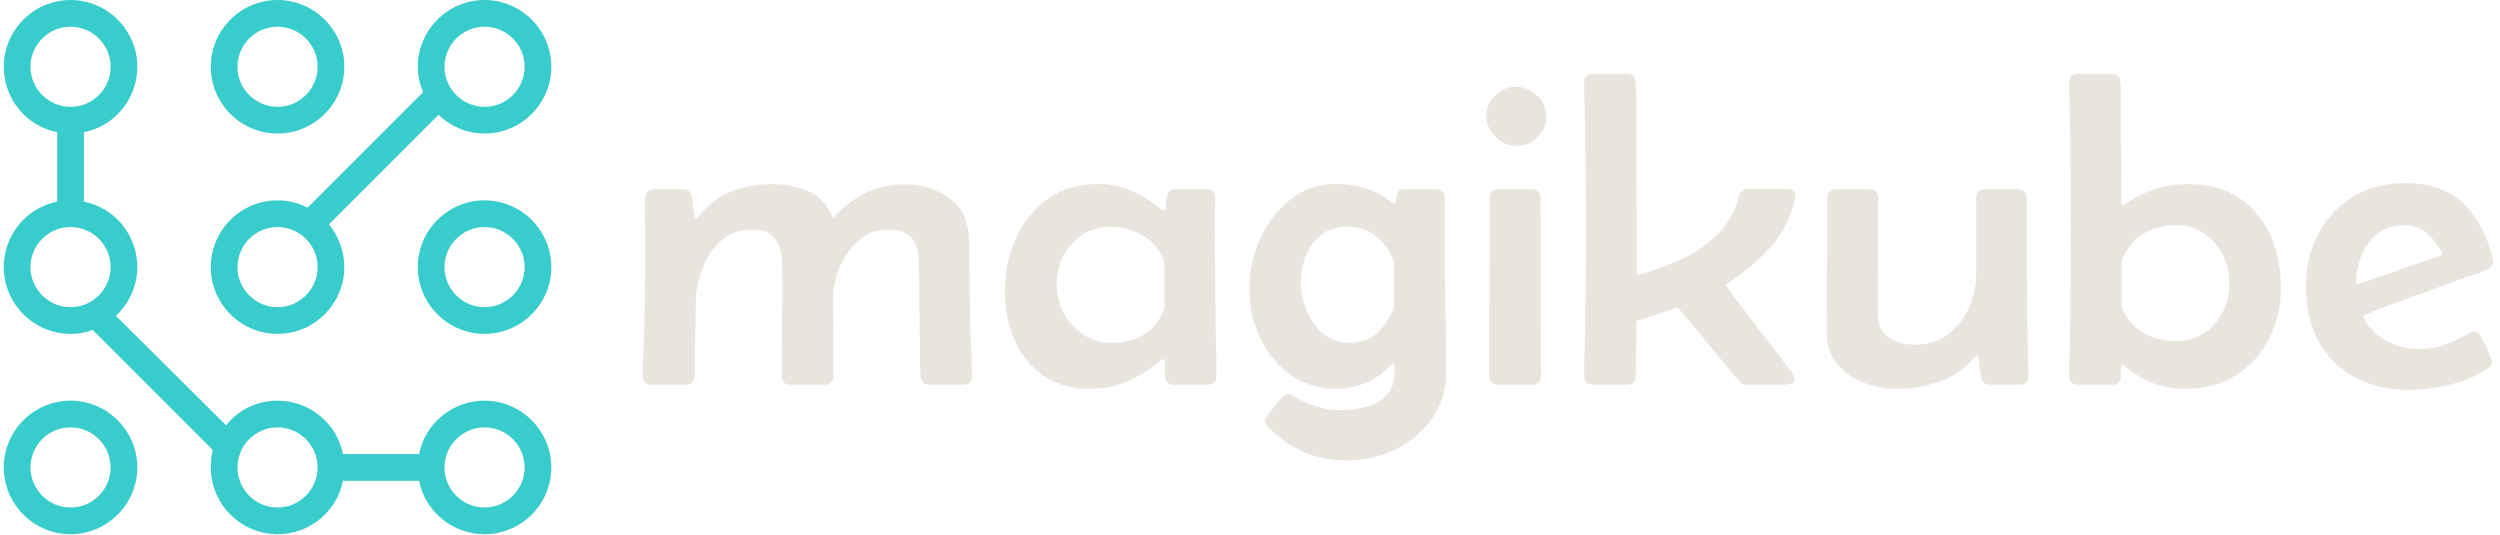
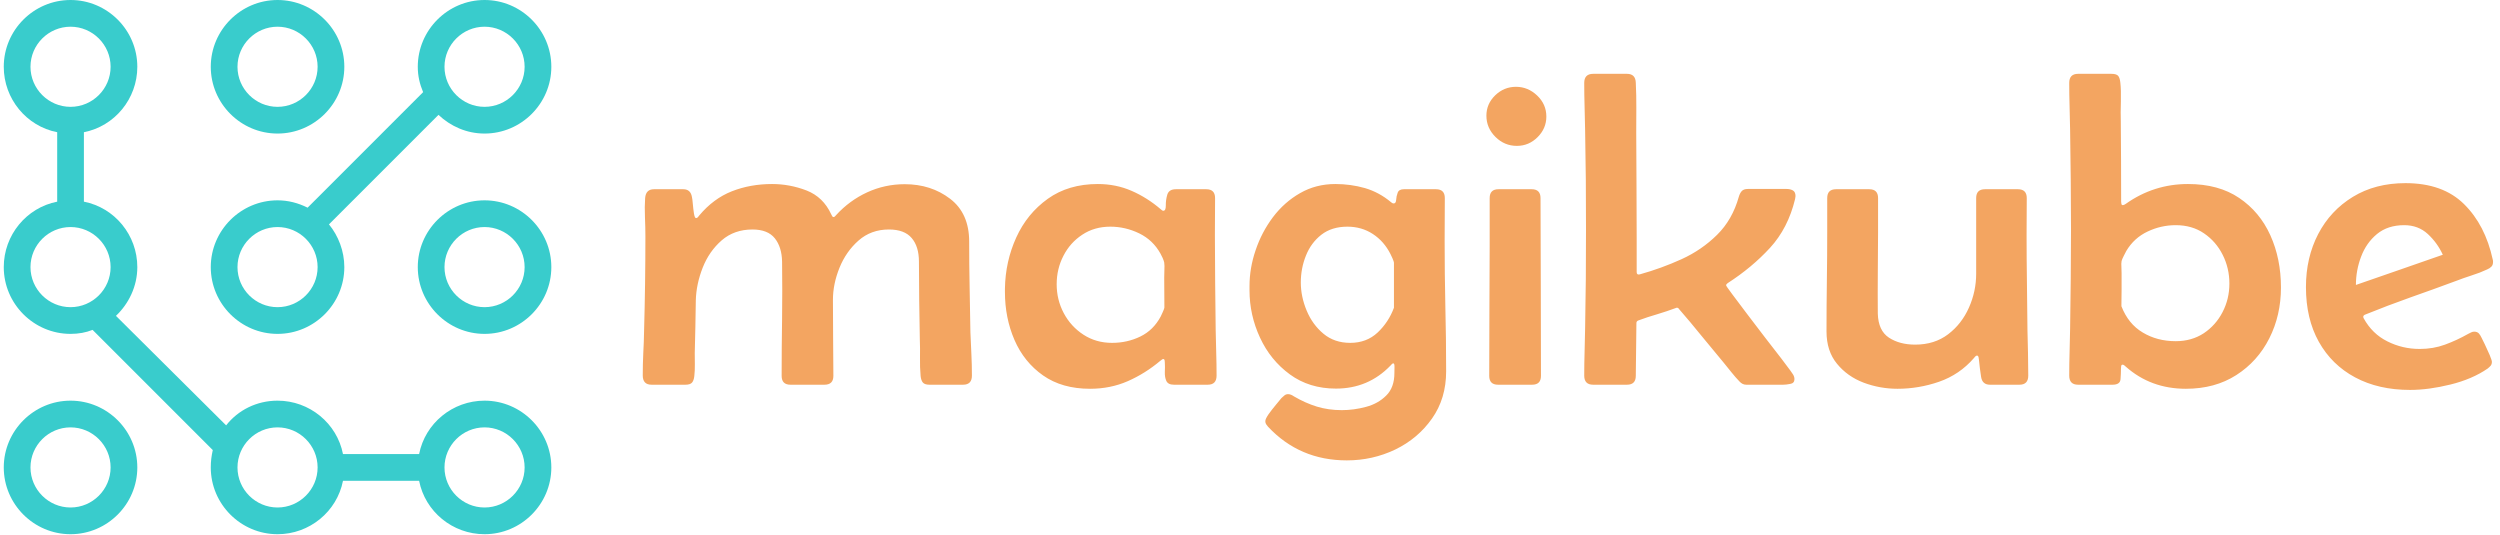
<svg xmlns="http://www.w3.org/2000/svg" version="1.1" width="1500" height="321" viewBox="0 0 1500 321">
  <g transform="matrix(1,0,0,1,-0.9090909,-0.2353392)">
    <svg viewBox="0 0 396 85" data-background-color="#14293a" preserveAspectRatio="xMidYMid meet" height="321" width="1500">
      <g id="tight-bounds" transform="matrix(1,0,0,1,0.24,0.06231724)">
        <svg viewBox="0 0 395.52 84.875" height="84.875" width="395.52">
          <g>
            <svg viewBox="0 0 532.052 114.174" height="84.875" width="395.52">
              <g transform="matrix(1,0,0,1,136.5317,15.77947)">
                <svg viewBox="0 0 395.52 82.615" height="82.615" width="395.52">
                  <g id="textblocktransform">
                    <svg viewBox="0 0 395.52 82.615" height="82.615" width="395.52" id="textblock">
                      <g>
                        <svg viewBox="0 0 395.52 82.615" height="82.615" width="395.52">
                          <g transform="matrix(1,0,0,1,0,0)">
-                             <svg width="395.52" viewBox="2.34 -35.21 209.56 43.78" height="82.615" data-palette-color="#e9e4de">
-                               <path d="M3.61-22.14L3.61-22.14 6.93-22.14Q7.76-22.14 7.91-21.26L7.91-21.26Q7.96-21.07 8.01-20.48 8.06-19.9 8.14-19.38 8.23-18.87 8.37-18.87L8.37-18.87Q8.5-18.87 8.59-18.98 8.69-19.09 8.74-19.17L8.74-19.17Q10.35-21.09 12.44-21.91 14.53-22.73 16.99-22.73L16.99-22.73Q18.99-22.73 20.89-22 22.78-21.26 23.68-19.31L23.68-19.31Q23.73-19.24 23.78-19.12 23.83-18.99 23.95-18.99L23.95-18.99Q24.05-18.99 24.12-19.08 24.19-19.17 24.24-19.21L24.24-19.21Q25.76-20.87 27.76-21.79 29.76-22.71 32.01-22.71L32.01-22.71Q34.99-22.71 37.15-21.06 39.31-19.41 39.31-16.21L39.31-16.21Q39.31-13.65 39.36-11.07 39.4-8.5 39.45-5.93L39.45-5.93Q39.5-4.71 39.56-3.48 39.62-2.25 39.62-1.03L39.62-1.03Q39.62 0 38.62 0L38.62 0 34.81 0Q34.28 0 34.07-0.24 33.86-0.49 33.81-0.98L33.81-0.98Q33.72-2 33.74-3.06 33.76-4.13 33.72-5.15L33.72-5.15Q33.69-7.35 33.65-9.55 33.62-11.74 33.62-13.94L33.62-13.94Q33.62-15.65 32.8-16.61 31.98-17.58 30.22-17.58L30.22-17.58Q28.2-17.58 26.78-16.33 25.37-15.09 24.62-13.24 23.88-11.4 23.88-9.62L23.88-9.62Q23.88-7.47 23.9-5.32 23.93-3.17 23.93-1L23.93-1Q23.93 0 22.92 0L22.92 0 19.07 0Q18.07 0 18.07-1L18.07-1Q18.07-4.25 18.12-7.47 18.16-10.69 18.12-13.94L18.12-13.94Q18.09-15.58 17.3-16.58 16.5-17.58 14.77-17.58L14.77-17.58Q12.7-17.58 11.28-16.35 9.86-15.11 9.13-13.26 8.4-11.4 8.35-9.57L8.35-9.57Q8.33-8.08 8.3-6.59 8.28-5.1 8.23-3.59L8.23-3.59Q8.23-2.95 8.24-2.28 8.25-1.61 8.18-0.98L8.18-0.98Q8.13-0.49 7.92-0.24 7.71 0 7.18 0L7.18 0 3.34 0Q2.34 0 2.34-1.05L2.34-1.05Q2.34-2.32 2.4-3.58 2.47-4.83 2.49-6.1L2.49-6.1Q2.64-11.45 2.64-16.77L2.64-16.77Q2.64-17.77 2.59-18.97 2.54-20.17 2.61-21.14L2.61-21.14Q2.69-22.14 3.61-22.14ZM53 0.46L53 0.46Q49.83 0.46 47.68-1.05 45.53-2.56 44.44-5.07 43.36-7.57 43.36-10.5L43.36-10.5 43.36-10.89Q43.41-13.96 44.64-16.67 45.87-19.38 48.22-21.06 50.56-22.73 53.88-22.73L53.88-22.73Q55.93-22.73 57.7-21.96 59.47-21.19 61.01-19.87L61.01-19.87Q61.18-19.7 61.3-19.7L61.3-19.7Q61.59-19.7 61.58-20.31 61.57-20.92 61.75-21.53 61.94-22.14 62.72-22.14L62.72-22.14 66.16-22.14Q67.16-22.14 67.16-21.14L67.16-21.14Q67.16-20.09 67.15-19.04 67.14-17.99 67.14-16.94L67.14-16.94Q67.14-14.26 67.17-11.55 67.21-8.84 67.23-6.15L67.23-6.15Q67.26-4.88 67.29-3.6 67.33-2.32 67.33-1.03L67.33-1.03Q67.33 0 66.33 0L66.33 0 62.5 0Q61.84 0 61.64-0.43 61.45-0.85 61.47-1.44 61.5-2.03 61.47-2.49L61.47-2.49Q61.47-2.56 61.45-2.73 61.42-2.91 61.3-2.91L61.3-2.91Q61.2-2.91 61.12-2.83 61.03-2.76 60.96-2.71L60.96-2.71Q59.25-1.27 57.27-0.4 55.3 0.46 53 0.46ZM55.49-4.74L55.49-4.74Q57.22-4.74 58.7-5.46 60.18-6.18 61.01-7.74L61.01-7.74Q61.06-7.84 61.24-8.24 61.42-8.64 61.42-8.74L61.42-8.74Q61.42-9.59 61.41-10.45 61.4-11.3 61.4-12.13L61.4-12.13Q61.4-12.52 61.42-13 61.45-13.48 61.4-13.84L61.4-13.84Q61.37-14.01 61.22-14.36 61.06-14.7 60.98-14.84L60.98-14.84Q60.13-16.38 58.57-17.14 57-17.9 55.3-17.9L55.3-17.9Q53.49-17.9 52.12-16.99 50.75-16.09 49.99-14.61 49.22-13.13 49.22-11.38L49.22-11.38Q49.22-9.62 50.02-8.11 50.83-6.59 52.26-5.66 53.68-4.74 55.49-4.74ZM82.08 8.57L82.08 8.57Q76.73 8.57 73.16 4.76L73.16 4.76Q73.04 4.61 72.94 4.47 72.85 4.32 72.85 4.13L72.85 4.13Q72.85 3.88 73.22 3.34 73.6 2.81 74.06 2.26 74.51 1.71 74.68 1.51L74.68 1.51Q74.85 1.34 75.02 1.21 75.19 1.07 75.43 1.07L75.43 1.07Q75.63 1.07 75.79 1.15 75.95 1.22 76.09 1.32L76.09 1.32Q77.39 2.08 78.69 2.48 80 2.88 81.51 2.88L81.51 2.88Q82.88 2.88 84.25 2.51 85.62 2.15 86.54 1.23 87.47 0.32 87.47-1.32L87.47-1.32Q87.47-1.44 87.48-1.93 87.5-2.42 87.35-2.42L87.35-2.42Q87.25-2.42 87.17-2.32 87.08-2.22 87.03-2.17L87.03-2.17Q84.52 0.44 80.85 0.44L80.85 0.44Q77.83 0.44 75.63-1.17 73.43-2.78 72.25-5.33 71.06-7.89 71.06-10.69L71.06-10.69 71.06-11.18Q71.06-13.21 71.75-15.23 72.43-17.26 73.71-18.97 75-20.68 76.79-21.7 78.58-22.73 80.78-22.73L80.78-22.73Q82.51-22.73 84.13-22.27 85.74-21.8 87.08-20.68L87.08-20.68Q87.23-20.53 87.4-20.53L87.4-20.53Q87.64-20.53 87.67-20.94 87.69-21.34 87.84-21.74 87.98-22.14 88.54-22.14L88.54-22.14 92.18-22.14Q93.18-22.14 93.18-21.14L93.18-21.14Q93.18-19.95 93.17-18.73 93.16-17.5 93.16-16.28L93.16-16.28Q93.16-12.6 93.24-8.91 93.33-5.22 93.33-1.51L93.33-1.51Q93.33 1.56 91.73 3.83 90.13 6.1 87.57 7.34 85 8.57 82.08 8.57ZM82.47-4.74L82.47-4.74Q84.32-4.74 85.57-5.91 86.81-7.08 87.42-8.72L87.42-8.72 87.42-13.82Q87.42-13.92 87.25-14.32 87.08-14.72 87.03-14.79L87.03-14.79Q86.3-16.24 85.03-17.07 83.76-17.9 82.15-17.9L82.15-17.9Q80.37-17.9 79.19-16.98 78.02-16.06 77.45-14.62 76.87-13.18 76.87-11.57L76.87-11.57Q76.87-9.99 77.53-8.4 78.19-6.81 79.44-5.77 80.68-4.74 82.47-4.74ZM97.89-30.47L97.89-30.47Q97.89-31.81 98.89-32.78 99.89-33.74 101.24-33.74L101.24-33.74Q102.6-33.74 103.64-32.75 104.68-31.76 104.68-30.37L104.68-30.37Q104.68-29.03 103.69-28.04 102.7-27.05 101.34-27.05L101.34-27.05Q99.94-27.05 98.92-28.06 97.89-29.08 97.89-30.47ZM98.26-15.75L98.26-15.75 98.26-21.14Q98.26-22.14 99.26-22.14L99.26-22.14 103.02-22.14Q104.02-22.14 104.02-21.14L104.02-21.14Q104.02-16.11 104.05-11.07 104.07-6.03 104.07-1L104.07-1Q104.07 0 103.07 0L103.07 0 99.21 0Q98.21 0 98.21-1L98.21-1Q98.21-4.69 98.23-8.37 98.26-12.06 98.26-15.75ZM113.81 0L109.98 0Q108.97 0 108.97-1.03L108.97-1.03Q108.97-2.37 109.01-3.7 109.05-5.03 109.07-6.37L109.07-6.37Q109.12-9.18 109.15-11.99 109.17-14.79 109.17-17.6L109.17-17.6Q109.17-20.41 109.15-23.22 109.12-26.03 109.07-28.83L109.07-28.83Q109.05-30.18 109.01-31.51 108.97-32.84 108.97-34.18L108.97-34.18Q108.97-35.21 109.98-35.21L109.98-35.21 113.81-35.21Q114.78-35.21 114.81-34.2L114.81-34.2Q114.88-32.79 114.87-31.36 114.86-29.93 114.86-28.52L114.86-28.52Q114.88-25.54 114.89-22.55 114.91-19.56 114.91-16.58L114.91-16.58 114.91-12.77Q114.91-12.48 115.13-12.48L115.13-12.48Q115.22-12.48 115.27-12.5L115.27-12.5Q117.71-13.18 120-14.22 122.28-15.26 124.01-16.97 125.75-18.68 126.48-21.29L126.48-21.29Q126.6-21.7 126.82-21.94 127.04-22.17 127.5-22.17L127.5-22.17 131.9-22.17Q132.31-22.17 132.61-22 132.9-21.83 132.9-21.36L132.9-21.36Q132.9-21.26 132.85-21.02L132.85-21.02Q132.05-17.72 130.01-15.5 127.97-13.28 125.21-11.5L125.21-11.5Q125.04-11.38 125.04-11.25L125.04-11.25Q125.04-11.18 125.71-10.28 126.38-9.38 127.38-8.06 128.38-6.74 129.43-5.37 130.48-4 131.29-2.97 132.09-1.93 132.31-1.61L132.31-1.61Q132.46-1.42 132.62-1.16 132.78-0.9 132.78-0.63L132.78-0.63Q132.78-0.17 132.3-0.09 131.83 0 131.51 0L131.51 0 127.31 0Q126.89 0 126.55-0.37L126.55-0.37Q126.09-0.85 125.65-1.4 125.21-1.95 124.77-2.49L124.77-2.49Q123.5-4 122.24-5.55 120.99-7.1 119.69-8.59L119.69-8.59Q119.62-8.72 119.47-8.72L119.47-8.72Q119.4-8.72 119.35-8.69L119.35-8.69Q118.3-8.3 117.23-7.98 116.15-7.67 115.1-7.28L115.1-7.28Q114.88-7.2 114.88-6.98L114.88-6.98 114.81-1Q114.81 0 113.81 0L113.81 0ZM158.26 0L154.92 0Q154.06 0 153.92-0.88L153.92-0.88Q153.84-1.37 153.78-1.87 153.72-2.37 153.67-2.86L153.67-2.86Q153.67-2.93 153.63-3.11 153.58-3.3 153.45-3.3L153.45-3.3Q153.36-3.3 153.25-3.19 153.14-3.08 153.09-3L153.09-3Q151.48-1.15 149.17-0.34 146.86 0.46 144.45 0.46L144.45 0.46Q142.47 0.46 140.62-0.23 138.78-0.93 137.6-2.37 136.41-3.81 136.41-6.03L136.41-6.03Q136.41-8.86 136.45-11.71 136.49-14.55 136.49-17.36L136.49-17.36 136.49-21.14Q136.49-22.14 137.49-22.14L137.49-22.14 141.25-22.14Q142.25-22.14 142.25-21.14L142.25-21.14 142.25-17.31Q142.25-15.01 142.22-12.7 142.2-10.38 142.22-8.06L142.22-8.06Q142.27-6.13 143.48-5.33 144.69-4.54 146.45-4.54L146.45-4.54Q148.64-4.54 150.18-5.71 151.72-6.88 152.54-8.73 153.36-10.57 153.36-12.57L153.36-12.57 153.36-21.14Q153.36-22.14 154.36-22.14L154.36-22.14 158.09-22.14Q159.09-22.14 159.09-21.14L159.09-21.14Q159.09-20.09 159.08-19.04 159.07-17.99 159.07-16.94L159.07-16.94Q159.07-14.26 159.11-11.55 159.14-8.84 159.17-6.15L159.17-6.15Q159.19-4.88 159.23-3.6 159.26-2.32 159.26-1.03L159.26-1.03Q159.26 0 158.26 0L158.26 0ZM187.88-11.01L187.88-11.01Q187.88-7.86 186.56-5.25 185.24-2.64 182.82-1.09 180.4 0.46 177.11 0.46L177.11 0.46Q173.13 0.46 170.3-2.05L170.3-2.05Q170.22-2.1 170.14-2.19 170.05-2.27 169.93-2.27L169.93-2.27Q169.81-2.27 169.78-2.09 169.76-1.9 169.76-1.83L169.76-1.83Q169.76-1.25 169.71-0.62 169.66 0 168.81 0L168.81 0 164.9 0Q163.9 0 163.9-1.03L163.9-1.03Q163.9-2.37 163.94-3.7 163.97-5.03 164-6.37L164-6.37Q164.05-9.18 164.07-11.99 164.1-14.79 164.1-17.6L164.1-17.6Q164.1-20.41 164.07-23.22 164.05-26.03 164-28.83L164-28.83Q163.97-30.18 163.94-31.51 163.9-32.84 163.9-34.18L163.9-34.18Q163.9-35.21 164.9-35.21L164.9-35.21 168.69-35.21Q169.27-35.21 169.46-34.96 169.64-34.72 169.69-34.2L169.69-34.2Q169.78-33.42 169.75-32.08 169.71-30.74 169.74-29.86L169.74-29.86Q169.76-27.56 169.77-25.29 169.78-23.02 169.78-20.73L169.78-20.73Q169.78-20.63 169.81-20.48 169.83-20.34 169.98-20.34L169.98-20.34Q170.1-20.34 170.3-20.48L170.3-20.48Q173.47-22.73 177.35-22.73L177.35-22.73Q180.82-22.73 183.15-21.15 185.48-19.58 186.68-16.92 187.88-14.26 187.88-11.01ZM175.96-4.93L175.96-4.93Q177.77-4.93 179.14-5.83 180.5-6.74 181.27-8.23 182.04-9.72 182.04-11.45L182.04-11.45Q182.04-13.21 181.28-14.71 180.53-16.21 179.17-17.14 177.82-18.07 175.96-18.07L175.96-18.07Q174.3-18.07 172.78-17.35 171.25-16.63 170.37-15.16L170.37-15.16Q170.27-14.99 170.08-14.6 169.88-14.21 169.83-14.01L169.83-14.01Q169.78-13.72 169.81-13.33 169.83-12.94 169.83-12.62L169.83-12.62Q169.83-11.69 169.83-10.75 169.83-9.81 169.81-8.89L169.81-8.89Q170.59-6.88 172.23-5.91 173.86-4.93 175.96-4.93ZM202.5 0.59L202.5 0.59Q198.93 0.59 196.28-0.83 193.63-2.25 192.17-4.86 190.71-7.47 190.71-11.06L190.71-11.06Q190.71-14.4 192.1-17.07 193.49-19.73 196.03-21.28 198.57-22.83 201.98-22.83L201.98-22.83Q206.21-22.83 208.61-20.46 211.02-18.09 211.87-14.16L211.87-14.16Q211.9-14.09 211.9-13.92L211.9-13.92Q211.9-13.55 211.71-13.37 211.53-13.18 211.24-13.06L211.24-13.06Q210.41-12.67 209.48-12.38 208.55-12.08 207.67-11.74L207.67-11.74Q205.11-10.79 202.52-9.88 199.93-8.96 197.39-7.93L197.39-7.93Q197.2-7.84 197.2-7.69L197.2-7.69Q197.2-7.62 197.25-7.52L197.25-7.52Q198.22-5.76 199.93-4.91 201.64-4.05 203.6-4.05L203.6-4.05Q205.13-4.05 206.46-4.54 207.8-5.03 209.09-5.76L209.09-5.76Q209.26-5.86 209.43-5.93 209.6-6.01 209.77-6.01L209.77-6.01Q210.11-6.01 210.3-5.8 210.48-5.59 210.6-5.32L210.6-5.32Q210.7-5.15 210.98-4.55 211.26-3.96 211.52-3.36 211.77-2.76 211.77-2.59L211.77-2.59Q211.77-2.32 211.63-2.15 211.48-1.98 211.29-1.83L211.29-1.83Q209.55-0.63 207.07-0.02 204.6 0.59 202.5 0.59ZM196.37-11.3L196.37-11.3Q198.84-12.16 201.3-13.01 203.77-13.87 206.21-14.72L206.21-14.72Q205.6-16.06 204.51-17.07 203.42-18.07 201.84-18.07L201.84-18.07Q199.98-18.07 198.76-17.07 197.54-16.06 196.96-14.51 196.37-12.96 196.37-11.3Z" opacity="1" transform="matrix(1,0,0,1,0,0)" fill="#e9e4de" class="wordmark-text-0" data-fill-palette-color="primary" id="text-0" />
+                             <svg width="395.52" viewBox="2.34 -35.21 209.56 43.78" height="82.615" data-palette-color="#f3a561">
+                               <path d="M3.61-22.14L3.61-22.14 6.93-22.14Q7.76-22.14 7.91-21.26L7.91-21.26Q7.96-21.07 8.01-20.48 8.06-19.9 8.14-19.38 8.23-18.87 8.37-18.87L8.37-18.87Q8.5-18.87 8.59-18.98 8.69-19.09 8.74-19.17L8.74-19.17Q10.35-21.09 12.44-21.91 14.53-22.73 16.99-22.73L16.99-22.73Q18.99-22.73 20.89-22 22.78-21.26 23.68-19.31L23.68-19.31Q23.73-19.24 23.78-19.12 23.83-18.99 23.95-18.99L23.95-18.99Q24.05-18.99 24.12-19.08 24.19-19.17 24.24-19.21L24.24-19.21Q25.76-20.87 27.76-21.79 29.76-22.71 32.01-22.71L32.01-22.71Q34.99-22.71 37.15-21.06 39.31-19.41 39.31-16.21L39.31-16.21Q39.31-13.65 39.36-11.07 39.4-8.5 39.45-5.93L39.45-5.93Q39.5-4.71 39.56-3.48 39.62-2.25 39.62-1.03L39.62-1.03Q39.62 0 38.62 0L38.62 0 34.81 0Q34.28 0 34.07-0.24 33.86-0.49 33.81-0.98L33.81-0.98Q33.72-2 33.74-3.06 33.76-4.13 33.72-5.15L33.72-5.15Q33.69-7.35 33.65-9.55 33.62-11.74 33.62-13.94L33.62-13.94Q33.62-15.65 32.8-16.61 31.98-17.58 30.22-17.58L30.22-17.58Q28.2-17.58 26.78-16.33 25.37-15.09 24.62-13.24 23.88-11.4 23.88-9.62L23.88-9.62Q23.88-7.47 23.9-5.32 23.93-3.17 23.93-1L23.93-1Q23.93 0 22.92 0L22.92 0 19.07 0Q18.07 0 18.07-1L18.07-1Q18.07-4.25 18.12-7.47 18.16-10.69 18.12-13.94L18.12-13.94Q18.09-15.58 17.3-16.58 16.5-17.58 14.77-17.58L14.77-17.58Q12.7-17.58 11.28-16.35 9.86-15.11 9.13-13.26 8.4-11.4 8.35-9.57L8.35-9.57Q8.33-8.08 8.3-6.59 8.28-5.1 8.23-3.59L8.23-3.59Q8.23-2.95 8.24-2.28 8.25-1.61 8.18-0.98L8.18-0.98Q8.13-0.49 7.92-0.24 7.71 0 7.18 0L7.18 0 3.34 0Q2.34 0 2.34-1.05L2.34-1.05Q2.34-2.32 2.4-3.58 2.47-4.83 2.49-6.1L2.49-6.1Q2.64-11.45 2.64-16.77L2.64-16.77Q2.64-17.77 2.59-18.97 2.54-20.17 2.61-21.14L2.61-21.14Q2.69-22.14 3.61-22.14ZM53 0.46L53 0.46Q49.83 0.46 47.68-1.05 45.53-2.56 44.44-5.07 43.36-7.57 43.36-10.5L43.36-10.5 43.36-10.89Q43.41-13.96 44.64-16.67 45.87-19.38 48.22-21.06 50.56-22.73 53.88-22.73L53.88-22.73Q55.93-22.73 57.7-21.96 59.47-21.19 61.01-19.87L61.01-19.87Q61.18-19.7 61.3-19.7L61.3-19.7Q61.59-19.7 61.58-20.31 61.57-20.92 61.75-21.53 61.94-22.14 62.72-22.14L62.72-22.14 66.16-22.14Q67.16-22.14 67.16-21.14L67.16-21.14Q67.16-20.09 67.15-19.04 67.14-17.99 67.14-16.94L67.14-16.94Q67.14-14.26 67.17-11.55 67.21-8.84 67.23-6.15L67.23-6.15Q67.26-4.88 67.29-3.6 67.33-2.32 67.33-1.03L67.33-1.03Q67.33 0 66.33 0L66.33 0 62.5 0Q61.84 0 61.64-0.43 61.45-0.85 61.47-1.44 61.5-2.03 61.47-2.49L61.47-2.49Q61.47-2.56 61.45-2.73 61.42-2.91 61.3-2.91L61.3-2.91Q61.2-2.91 61.12-2.83 61.03-2.76 60.96-2.71L60.96-2.71Q59.25-1.27 57.27-0.4 55.3 0.46 53 0.46ZM55.49-4.74L55.49-4.74Q57.22-4.74 58.7-5.46 60.18-6.18 61.01-7.74L61.01-7.74Q61.06-7.84 61.24-8.24 61.42-8.64 61.42-8.74L61.42-8.74Q61.42-9.59 61.41-10.45 61.4-11.3 61.4-12.13L61.4-12.13Q61.4-12.52 61.42-13 61.45-13.48 61.4-13.84L61.4-13.84Q61.37-14.01 61.22-14.36 61.06-14.7 60.98-14.84L60.98-14.84Q60.13-16.38 58.57-17.14 57-17.9 55.3-17.9L55.3-17.9Q53.49-17.9 52.12-16.99 50.75-16.09 49.99-14.61 49.22-13.13 49.22-11.38L49.22-11.38Q49.22-9.62 50.02-8.11 50.83-6.59 52.26-5.66 53.68-4.74 55.49-4.74ZM82.08 8.57L82.08 8.57Q76.73 8.57 73.16 4.76L73.16 4.76Q73.04 4.61 72.94 4.47 72.85 4.32 72.85 4.13L72.85 4.13Q72.85 3.88 73.22 3.34 73.6 2.81 74.06 2.26 74.51 1.71 74.68 1.51L74.68 1.51Q74.85 1.34 75.02 1.21 75.19 1.07 75.43 1.07L75.43 1.07Q75.63 1.07 75.79 1.15 75.95 1.22 76.09 1.32L76.09 1.32Q77.39 2.08 78.69 2.48 80 2.88 81.51 2.88L81.51 2.88Q82.88 2.88 84.25 2.51 85.62 2.15 86.54 1.23 87.47 0.32 87.47-1.32L87.47-1.32Q87.47-1.44 87.48-1.93 87.5-2.42 87.35-2.42L87.35-2.42Q87.25-2.42 87.17-2.32 87.08-2.22 87.03-2.17L87.03-2.17Q84.52 0.44 80.85 0.44L80.85 0.44Q77.83 0.44 75.63-1.17 73.43-2.78 72.25-5.33 71.06-7.89 71.06-10.69L71.06-10.69 71.06-11.18Q71.06-13.21 71.75-15.23 72.43-17.26 73.71-18.97 75-20.68 76.79-21.7 78.58-22.73 80.78-22.73L80.78-22.73Q82.51-22.73 84.13-22.27 85.74-21.8 87.08-20.68L87.08-20.68Q87.23-20.53 87.4-20.53L87.4-20.53Q87.64-20.53 87.67-20.94 87.69-21.34 87.84-21.74 87.98-22.14 88.54-22.14L88.54-22.14 92.18-22.14Q93.18-22.14 93.18-21.14L93.18-21.14Q93.18-19.95 93.17-18.73 93.16-17.5 93.16-16.28L93.16-16.28Q93.16-12.6 93.24-8.91 93.33-5.22 93.33-1.51L93.33-1.51Q93.33 1.56 91.73 3.83 90.13 6.1 87.57 7.34 85 8.57 82.08 8.57ZM82.47-4.74L82.47-4.74Q84.32-4.74 85.57-5.91 86.81-7.08 87.42-8.72L87.42-8.72 87.42-13.82Q87.42-13.92 87.25-14.32 87.08-14.72 87.03-14.79L87.03-14.79Q86.3-16.24 85.03-17.07 83.76-17.9 82.15-17.9L82.15-17.9Q80.37-17.9 79.19-16.98 78.02-16.06 77.45-14.62 76.87-13.18 76.87-11.57L76.87-11.57Q76.87-9.99 77.53-8.4 78.19-6.81 79.44-5.77 80.68-4.74 82.47-4.74ZM97.89-30.47L97.89-30.47Q97.89-31.81 98.89-32.78 99.89-33.74 101.24-33.74L101.24-33.74Q102.6-33.74 103.64-32.75 104.68-31.76 104.68-30.37L104.68-30.37Q104.68-29.03 103.69-28.04 102.7-27.05 101.34-27.05L101.34-27.05Q99.94-27.05 98.92-28.06 97.89-29.08 97.89-30.47ZM98.26-15.75L98.26-15.75 98.26-21.14Q98.26-22.14 99.26-22.14L99.26-22.14 103.02-22.14Q104.02-22.14 104.02-21.14L104.02-21.14Q104.02-16.11 104.05-11.07 104.07-6.03 104.07-1L104.07-1Q104.07 0 103.07 0L103.07 0 99.21 0Q98.21 0 98.21-1L98.21-1Q98.21-4.69 98.23-8.37 98.26-12.06 98.26-15.75ZM113.81 0L109.98 0Q108.97 0 108.97-1.03L108.97-1.03Q108.97-2.37 109.01-3.7 109.05-5.03 109.07-6.37L109.07-6.37Q109.12-9.18 109.15-11.99 109.17-14.79 109.17-17.6L109.17-17.6Q109.17-20.41 109.15-23.22 109.12-26.03 109.07-28.83L109.07-28.83Q109.05-30.18 109.01-31.51 108.97-32.84 108.97-34.18L108.97-34.18Q108.97-35.21 109.98-35.21L109.98-35.21 113.81-35.21Q114.78-35.21 114.81-34.2L114.81-34.2Q114.88-32.79 114.87-31.36 114.86-29.93 114.86-28.52L114.86-28.52Q114.88-25.54 114.89-22.55 114.91-19.56 114.91-16.58L114.91-16.58 114.91-12.77Q114.91-12.48 115.13-12.48L115.13-12.48Q115.22-12.48 115.27-12.5L115.27-12.5Q117.71-13.18 120-14.22 122.28-15.26 124.01-16.97 125.75-18.68 126.48-21.29L126.48-21.29Q126.6-21.7 126.82-21.94 127.04-22.17 127.5-22.17L127.5-22.17 131.9-22.17Q132.31-22.17 132.61-22 132.9-21.83 132.9-21.36L132.9-21.36Q132.9-21.26 132.85-21.02L132.85-21.02Q132.05-17.72 130.01-15.5 127.97-13.28 125.21-11.5L125.21-11.5Q125.04-11.38 125.04-11.25L125.04-11.25Q125.04-11.18 125.71-10.28 126.38-9.38 127.38-8.06 128.38-6.74 129.43-5.37 130.48-4 131.29-2.97 132.09-1.93 132.31-1.61L132.31-1.61Q132.46-1.42 132.62-1.16 132.78-0.9 132.78-0.63L132.78-0.63Q132.78-0.17 132.3-0.09 131.83 0 131.51 0L131.51 0 127.31 0Q126.89 0 126.55-0.37L126.55-0.37Q126.09-0.85 125.65-1.4 125.21-1.95 124.77-2.49L124.77-2.49Q123.5-4 122.24-5.55 120.99-7.1 119.69-8.59L119.69-8.59Q119.62-8.72 119.47-8.72L119.47-8.72Q119.4-8.72 119.35-8.69L119.35-8.69Q118.3-8.3 117.23-7.98 116.15-7.67 115.1-7.28L115.1-7.28Q114.88-7.2 114.88-6.98L114.88-6.98 114.81-1Q114.81 0 113.81 0L113.81 0ZM158.26 0L154.92 0Q154.06 0 153.92-0.88L153.92-0.88Q153.84-1.37 153.78-1.87 153.72-2.37 153.67-2.86L153.67-2.86Q153.67-2.93 153.63-3.11 153.58-3.3 153.45-3.3L153.45-3.3Q153.36-3.3 153.25-3.19 153.14-3.08 153.09-3L153.09-3Q151.48-1.15 149.17-0.34 146.86 0.46 144.45 0.46L144.45 0.46Q142.47 0.46 140.62-0.23 138.78-0.93 137.6-2.37 136.41-3.81 136.41-6.03L136.41-6.03Q136.41-8.86 136.45-11.71 136.49-14.55 136.49-17.36L136.49-17.36 136.49-21.14Q136.49-22.14 137.49-22.14L137.49-22.14 141.25-22.14Q142.25-22.14 142.25-21.14L142.25-21.14 142.25-17.31Q142.25-15.01 142.22-12.7 142.2-10.38 142.22-8.06L142.22-8.06Q142.27-6.13 143.48-5.33 144.69-4.54 146.45-4.54L146.45-4.54Q148.64-4.54 150.18-5.71 151.72-6.88 152.54-8.73 153.36-10.57 153.36-12.57L153.36-12.57 153.36-21.14Q153.36-22.14 154.36-22.14L154.36-22.14 158.09-22.14Q159.09-22.14 159.09-21.14L159.09-21.14Q159.09-20.09 159.08-19.04 159.07-17.99 159.07-16.94L159.07-16.94Q159.07-14.26 159.11-11.55 159.14-8.84 159.17-6.15L159.17-6.15Q159.19-4.88 159.23-3.6 159.26-2.32 159.26-1.03L159.26-1.03Q159.26 0 158.26 0L158.26 0ZM187.88-11.01L187.88-11.01Q187.88-7.86 186.56-5.25 185.24-2.64 182.82-1.09 180.4 0.46 177.11 0.46L177.11 0.46Q173.13 0.46 170.3-2.05L170.3-2.05Q170.22-2.1 170.14-2.19 170.05-2.27 169.93-2.27L169.93-2.27Q169.81-2.27 169.78-2.09 169.76-1.9 169.76-1.83L169.76-1.83Q169.76-1.25 169.71-0.62 169.66 0 168.81 0L168.81 0 164.9 0Q163.9 0 163.9-1.03L163.9-1.03Q163.9-2.37 163.94-3.7 163.97-5.03 164-6.37L164-6.37Q164.05-9.18 164.07-11.99 164.1-14.79 164.1-17.6L164.1-17.6Q164.1-20.41 164.07-23.22 164.05-26.03 164-28.83L164-28.83Q163.97-30.18 163.94-31.51 163.9-32.84 163.9-34.18L163.9-34.18Q163.9-35.21 164.9-35.21L164.9-35.21 168.69-35.21Q169.27-35.21 169.46-34.96 169.64-34.72 169.69-34.2L169.69-34.2Q169.78-33.42 169.75-32.08 169.71-30.74 169.74-29.86L169.74-29.86Q169.76-27.56 169.77-25.29 169.78-23.02 169.78-20.73L169.78-20.73Q169.78-20.63 169.81-20.48 169.83-20.34 169.98-20.34L169.98-20.34Q170.1-20.34 170.3-20.48L170.3-20.48Q173.47-22.73 177.35-22.73L177.35-22.73Q180.82-22.73 183.15-21.15 185.48-19.58 186.68-16.92 187.88-14.26 187.88-11.01ZM175.96-4.93L175.96-4.93Q177.77-4.93 179.14-5.83 180.5-6.74 181.27-8.23 182.04-9.72 182.04-11.45L182.04-11.45Q182.04-13.21 181.28-14.71 180.53-16.21 179.17-17.14 177.82-18.07 175.96-18.07L175.96-18.07Q174.3-18.07 172.78-17.35 171.25-16.63 170.37-15.16L170.37-15.16Q170.27-14.99 170.08-14.6 169.88-14.21 169.83-14.01L169.83-14.01Q169.78-13.72 169.81-13.33 169.83-12.94 169.83-12.62L169.83-12.62Q169.83-11.69 169.83-10.75 169.83-9.81 169.81-8.89L169.81-8.89Q170.59-6.88 172.23-5.91 173.86-4.93 175.96-4.93ZM202.5 0.59L202.5 0.59Q198.93 0.59 196.28-0.83 193.63-2.25 192.17-4.86 190.71-7.47 190.71-11.06L190.71-11.06Q190.71-14.4 192.1-17.07 193.49-19.73 196.03-21.28 198.57-22.83 201.98-22.83L201.98-22.83Q206.21-22.83 208.61-20.46 211.02-18.09 211.87-14.16L211.87-14.16Q211.9-14.09 211.9-13.92L211.9-13.92Q211.9-13.55 211.71-13.37 211.53-13.18 211.24-13.06L211.24-13.06Q210.41-12.67 209.48-12.38 208.55-12.08 207.67-11.74L207.67-11.74Q205.11-10.79 202.52-9.88 199.93-8.96 197.39-7.93L197.39-7.93Q197.2-7.84 197.2-7.69L197.2-7.69Q197.2-7.62 197.25-7.52L197.25-7.52Q198.22-5.76 199.93-4.91 201.64-4.05 203.6-4.05L203.6-4.05Q205.13-4.05 206.46-4.54 207.8-5.03 209.09-5.76L209.09-5.76Q209.26-5.86 209.43-5.93 209.6-6.01 209.77-6.01L209.77-6.01Q210.11-6.01 210.3-5.8 210.48-5.59 210.6-5.32L210.6-5.32Q210.7-5.15 210.98-4.55 211.26-3.96 211.52-3.36 211.77-2.76 211.77-2.59L211.77-2.59Q211.77-2.32 211.63-2.15 211.48-1.98 211.29-1.83L211.29-1.83Q209.55-0.63 207.07-0.02 204.6 0.59 202.5 0.59ZM196.37-11.3L196.37-11.3Q198.84-12.16 201.3-13.01 203.77-13.87 206.21-14.72L206.21-14.72Q205.6-16.06 204.51-17.07 203.42-18.07 201.84-18.07L201.84-18.07Q199.98-18.07 198.76-17.07 197.54-16.06 196.96-14.51 196.37-12.96 196.37-11.3Z" opacity="1" transform="matrix(1,0,0,1,0,0)" fill="#f3a561" class="wordmark-text-0" data-fill-palette-color="primary" id="text-0" />
                            </svg>
                          </g>
                        </svg>
                      </g>
                    </svg>
                  </g>
                </svg>
              </g>
              <g>
                <svg viewBox="0 0 117.028 114.174" height="114.174" width="117.028">
                  <g>
                    <svg version="1.1" x="0" y="0" viewBox="9 10 82 80" style="enable-background:new 0 0 100 100;" xml:space="preserve" height="114.174" width="117.028" class="icon-icon-0" data-fill-palette-color="accent" id="icon-0">
                      <g fill="#39cccc" data-fill-palette-color="accent">
                        <path d="M81 10C75.5 10 71 14.5 71 20 71 21.4 71.3 22.6 71.8 23.8L54.5 41.1C53.1 40.4 51.6 40 50 40 44.5 40 40 44.5 40 50S44.5 60 50 60 60 55.5 60 50C60 47.6 59.1 45.3 57.7 43.6L74.1 27.2C75.9 28.9 78.3 30 81 30 86.5 30 91 25.5 91 20S86.5 10 81 10M50 56C46.7 56 44 53.3 44 50S46.7 44 50 44 56 46.7 56 50 53.3 56 50 56M81 26C77.7 26 75 23.3 75 20S77.7 14 81 14 87 16.7 87 20 84.3 26 81 26" fill="#39cccc" data-fill-palette-color="accent" />
                        <path d="M50 30C55.5 30 60 25.5 60 20S55.5 10 50 10 40 14.5 40 20 44.5 30 50 30M50 14C53.3 14 56 16.7 56 20S53.3 26 50 26 44 23.3 44 20 46.7 14 50 14" fill="#39cccc" data-fill-palette-color="accent" />
                        <path d="M81 40C75.5 40 71 44.5 71 50S75.5 60 81 60 91 55.5 91 50 86.5 40 81 40M81 56C77.7 56 75 53.3 75 50S77.7 44 81 44 87 46.7 87 50 84.3 56 81 56" fill="#39cccc" data-fill-palette-color="accent" />
                        <path d="M19 70C13.5 70 9 74.5 9 80S13.5 90 19 90 29 85.5 29 80 24.5 70 19 70M19 86C15.7 86 13 83.3 13 80S15.7 74 19 74 25 76.7 25 80 22.3 86 19 86" fill="#39cccc" data-fill-palette-color="accent" />
                        <path d="M81 70C76.2 70 72.1 73.4 71.2 78H59.8C58.9 73.4 54.8 70 50 70 46.9 70 44.1 71.4 42.3 73.7L25.8 57.3C27.7 55.5 29 52.9 29 50 29 45.2 25.6 41.1 21 40.2V29.8C25.6 28.9 29 24.8 29 20 29 14.5 24.5 10 19 10S9 14.5 9 20C9 24.8 12.4 28.9 17 29.8V40.2C12.4 41.1 9 45.2 9 50 9 55.5 13.5 60 19 60 20.2 60 21.3 59.8 22.3 59.4L40.3 77.4C40.1 78.3 40 79.1 40 80 40 85.5 44.5 90 50 90 54.8 90 58.9 86.6 59.8 82H71.2C72.1 86.6 76.2 90 81 90 86.5 90 91 85.5 91 80S86.5 70 81 70M13 20C13 16.7 15.7 14 19 14S25 16.7 25 20 22.3 26 19 26 13 23.3 13 20M13 50C13 46.7 15.7 44 19 44S25 46.7 25 50 22.3 56 19 56 13 53.3 13 50M50 86C46.7 86 44 83.3 44 80S46.7 74 50 74 56 76.7 56 80 53.3 86 50 86M81 86C77.7 86 75 83.3 75 80S77.7 74 81 74 87 76.7 87 80 84.3 86 81 86" fill="#39cccc" data-fill-palette-color="accent" />
                      </g>
                    </svg>
                  </g>
                </svg>
              </g>
            </svg>
          </g>
          <defs />
        </svg>
        <rect width="395.52" height="84.875" fill="none" stroke="none" visibility="hidden" />
      </g>
    </svg>
  </g>
</svg>
